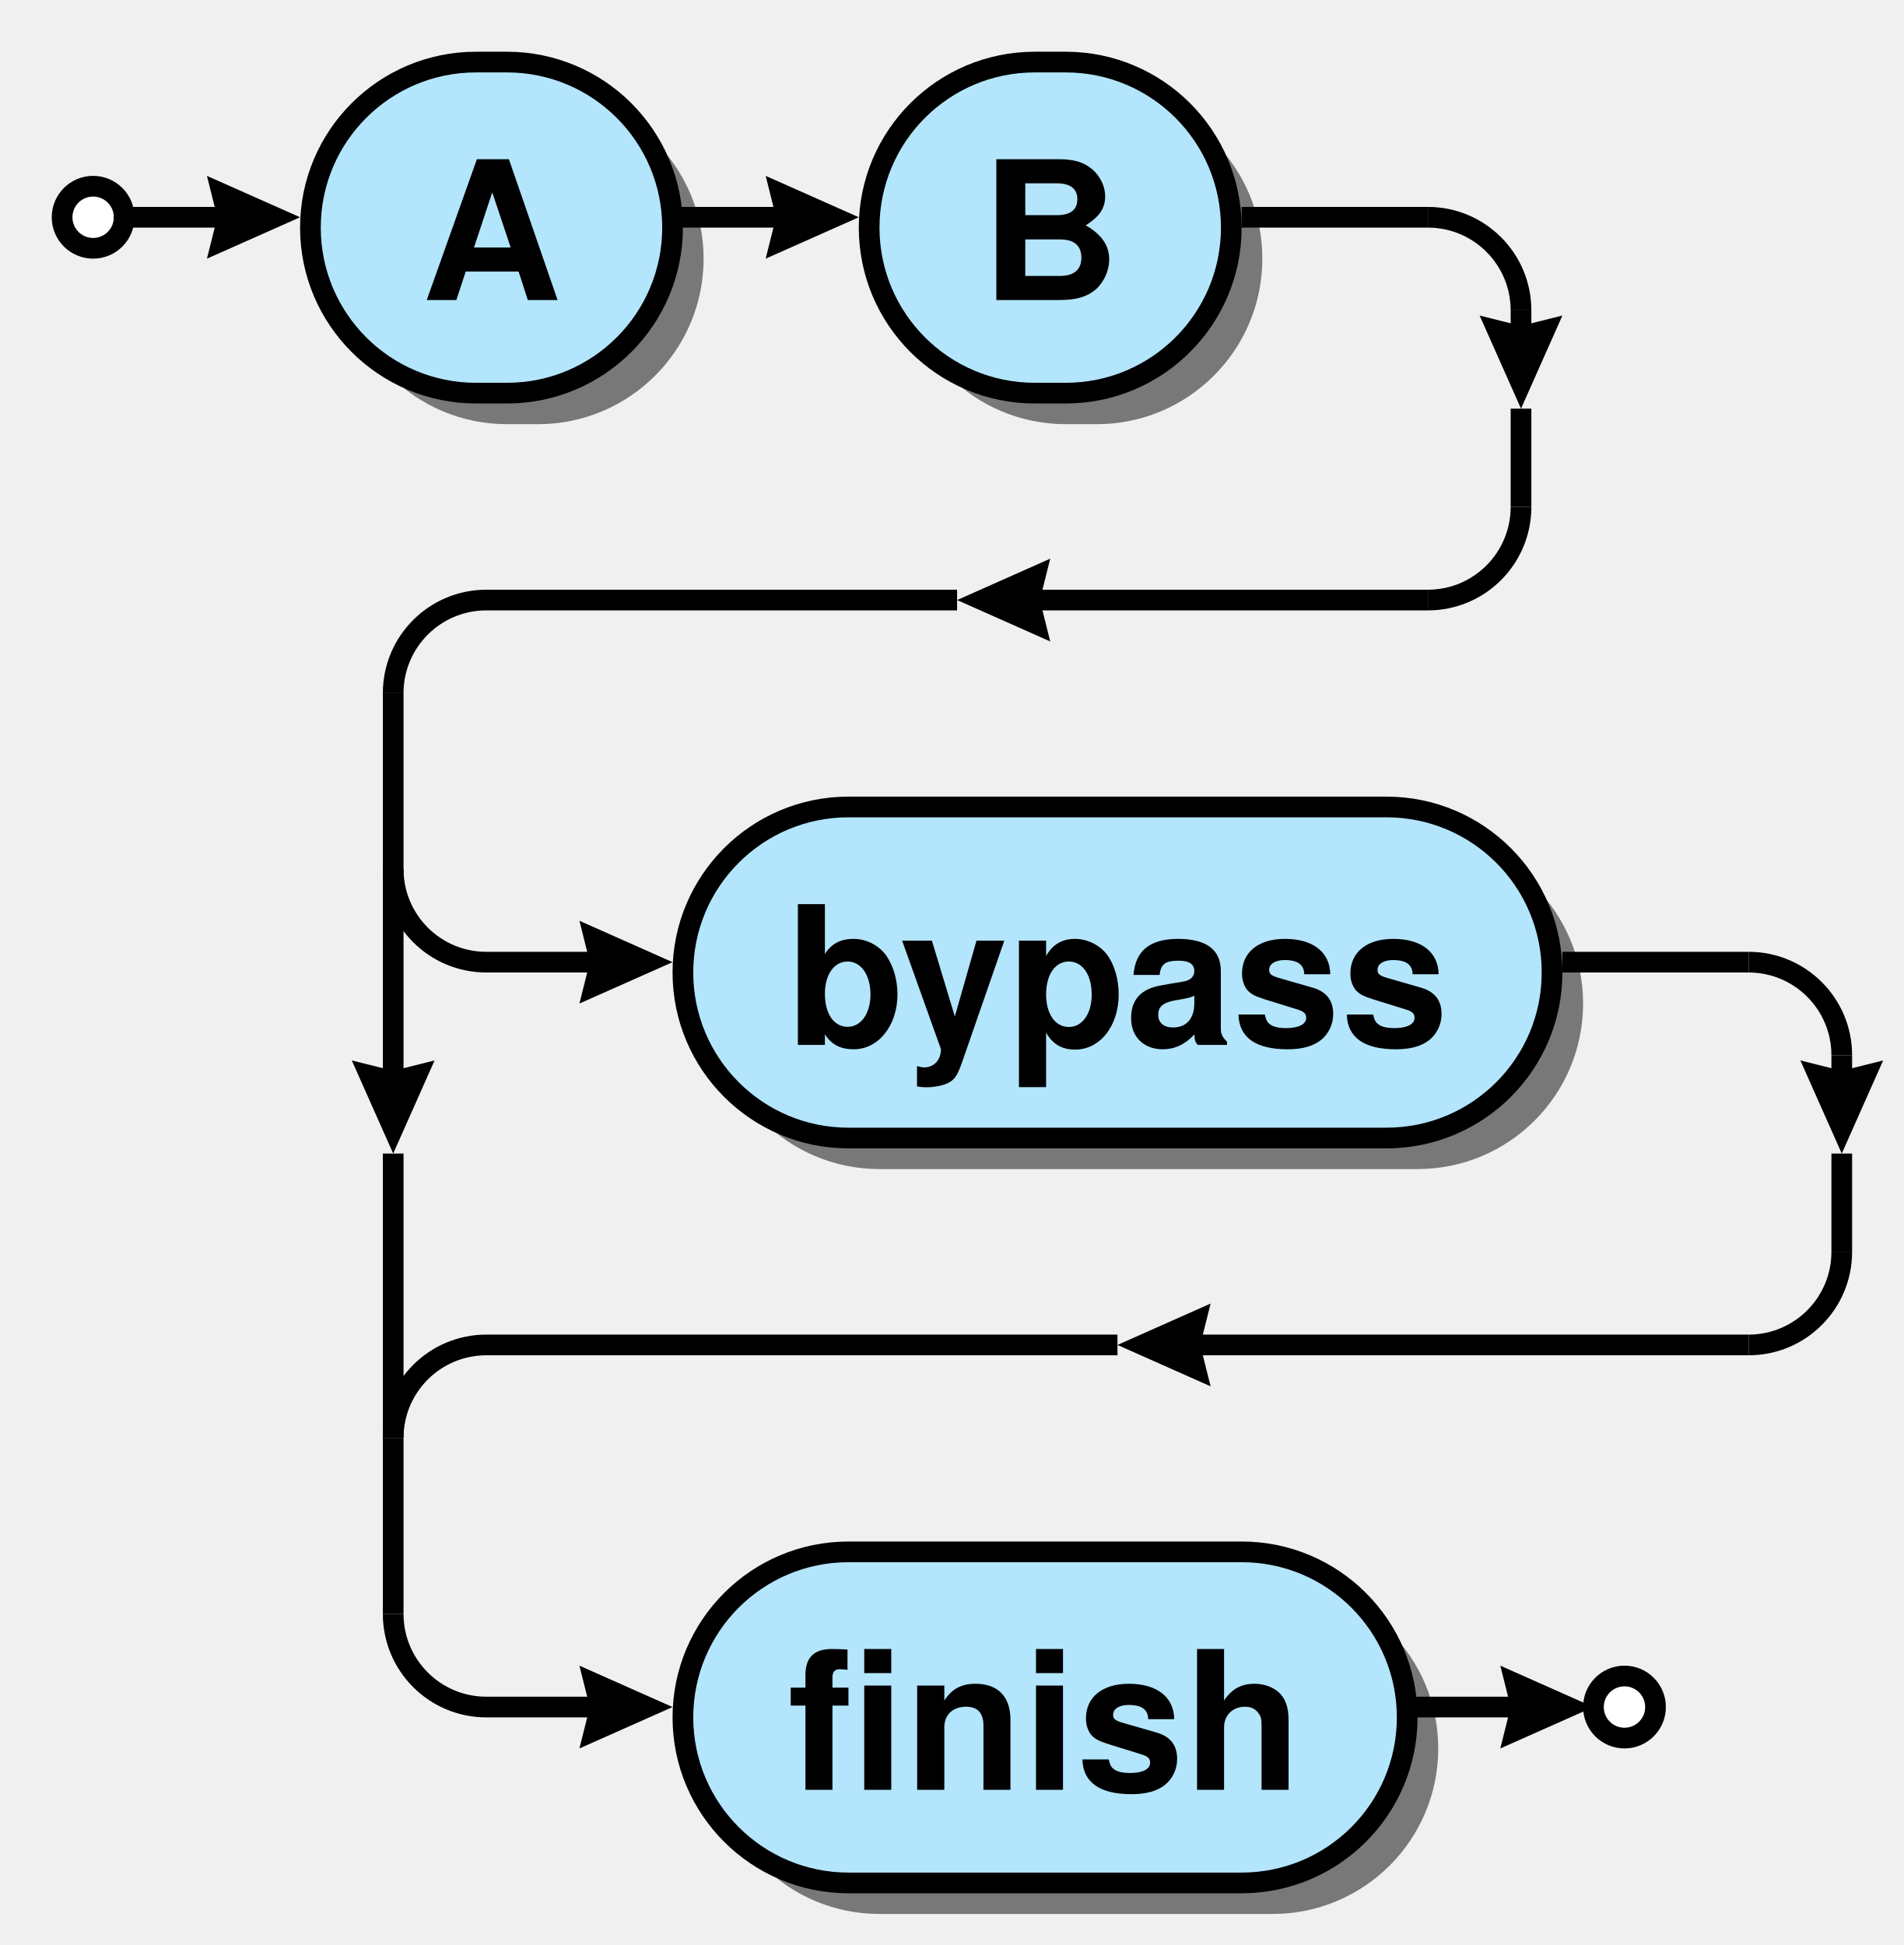
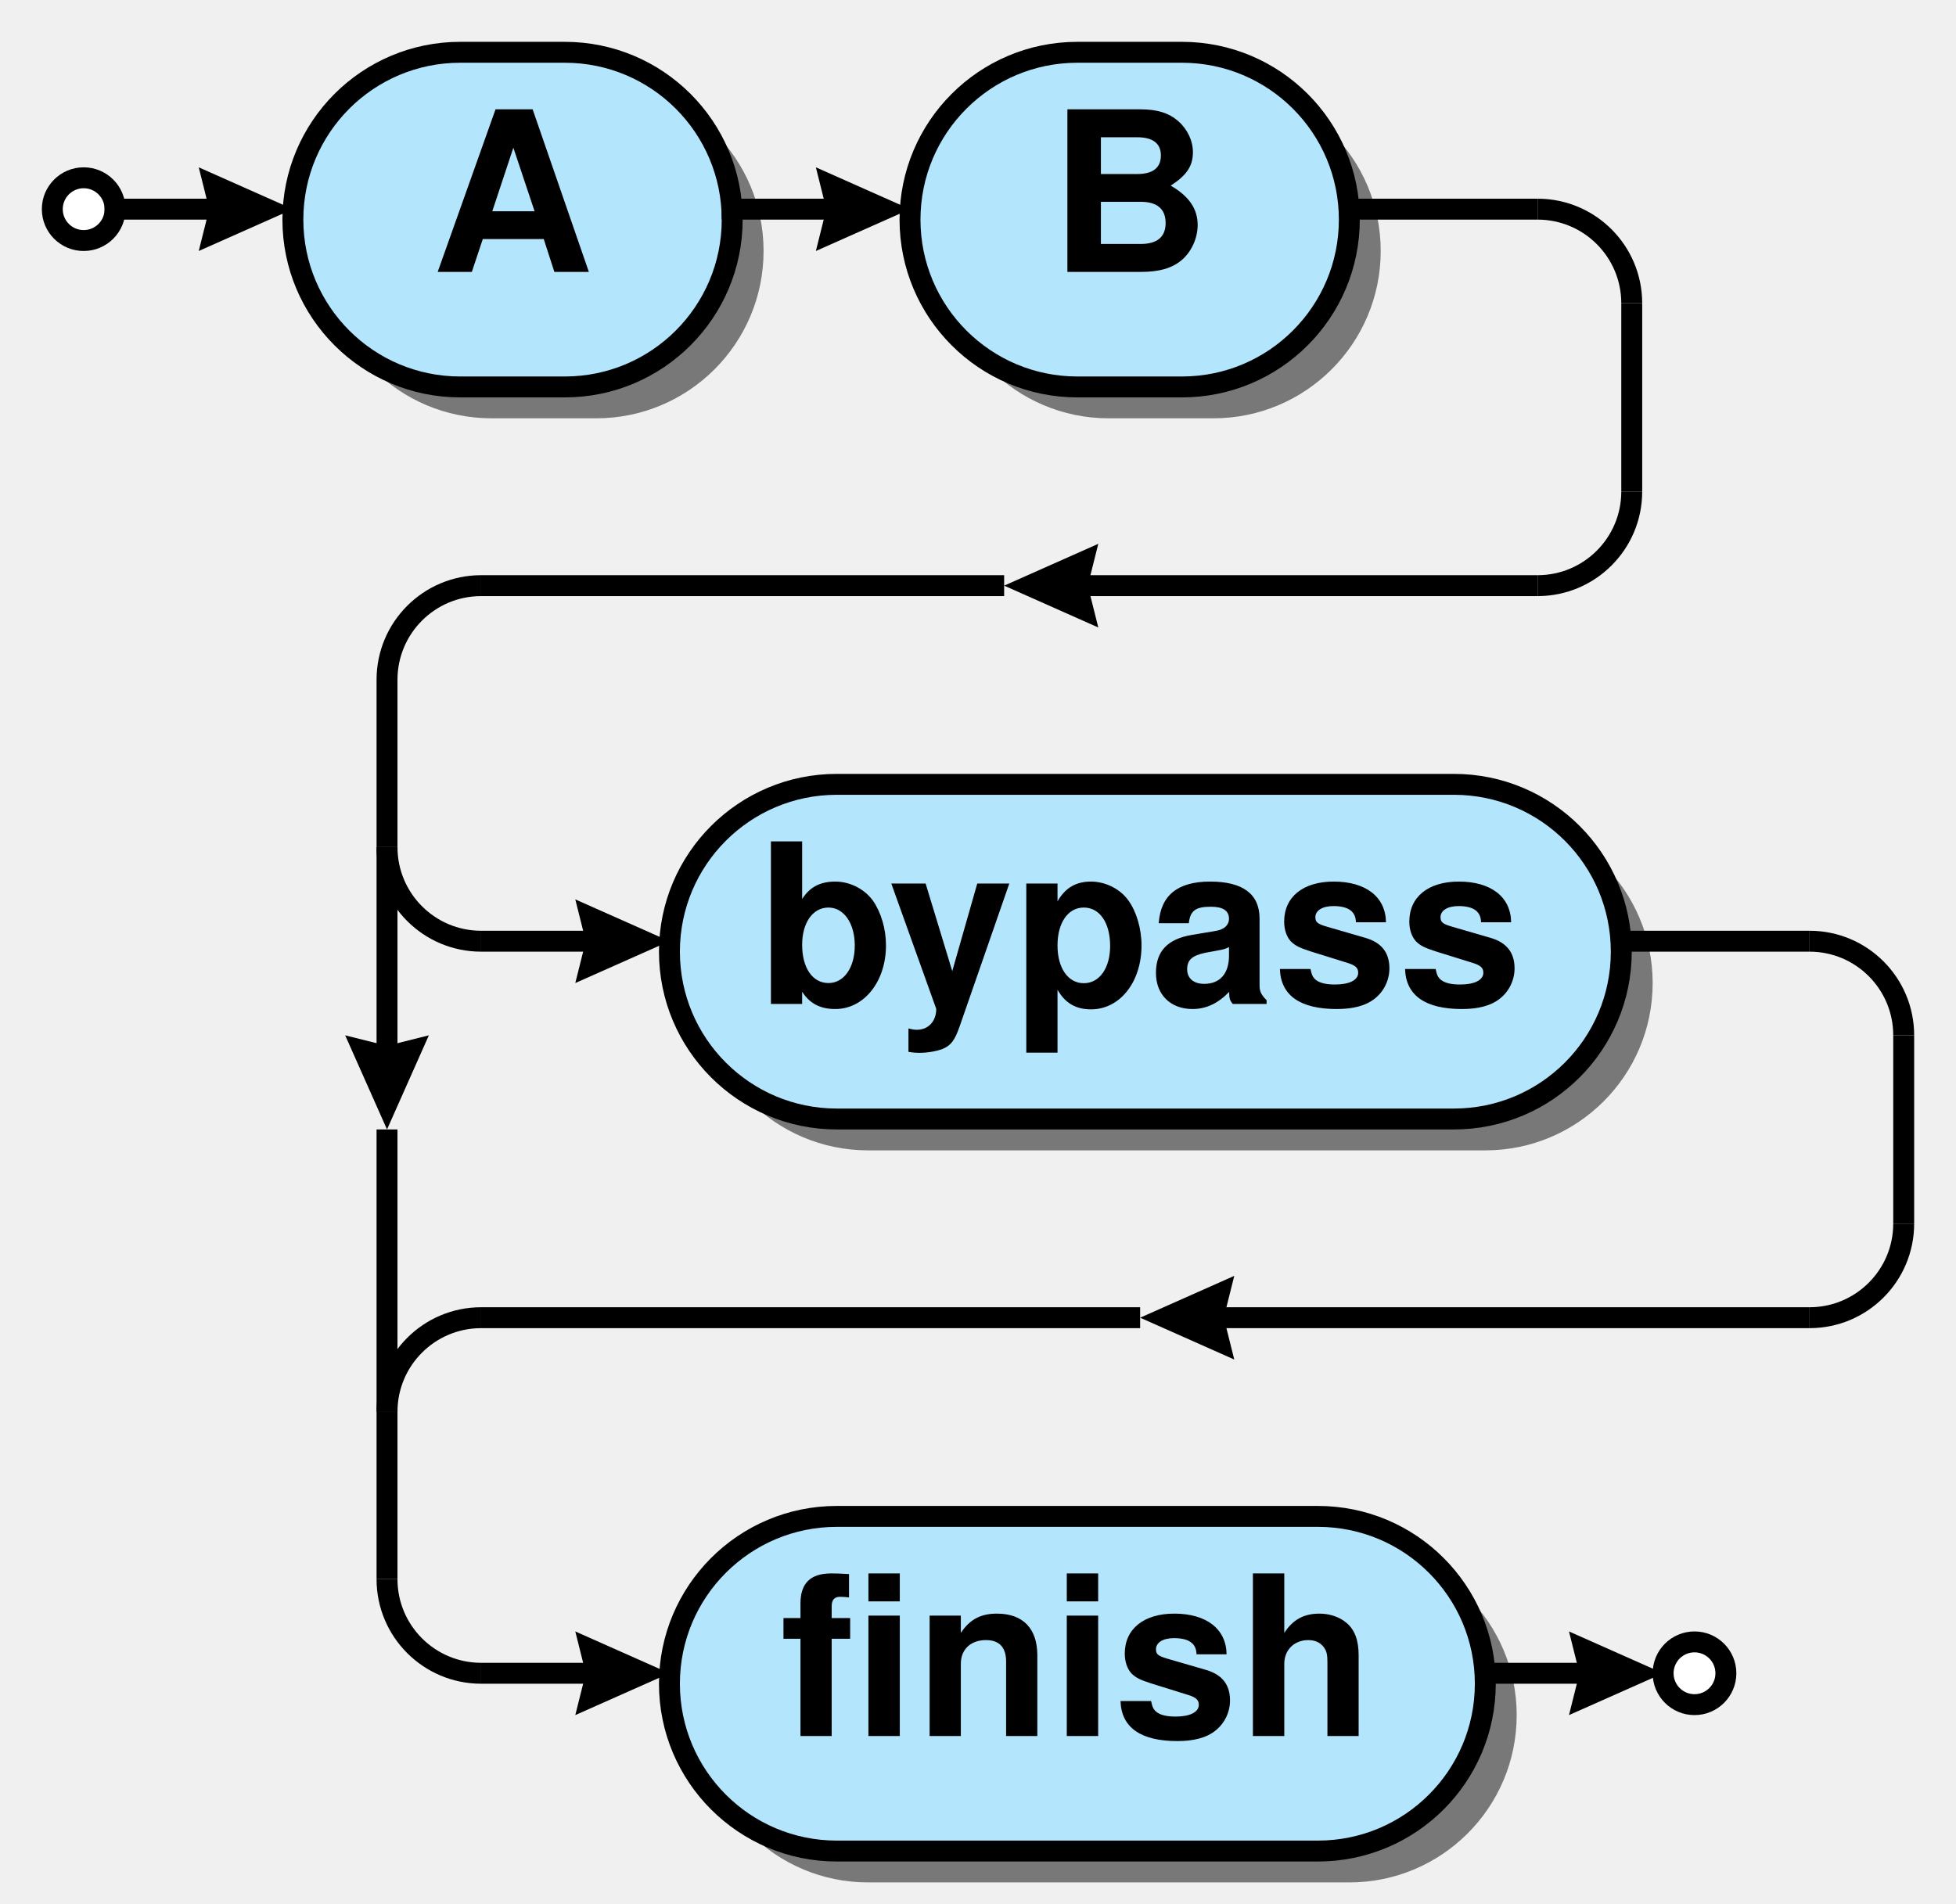
- <svg xmlns="http://www.w3.org/2000/svg" xml:space="preserve" width="184" height="188" version="1.1">
+ <svg xmlns="http://www.w3.org/2000/svg" xml:space="preserve" width="187" height="182" version="1.1">
  <style type="text/css">

+ .title_font {fill:#000000; text-anchor:middle;
+ font-family:Helvetica; font-size:16pt; font-weight:bold; font-style:normal; }
+ .token_font {fill:#000000; text-anchor:middle;
+ font-family:Helvetica; font-size:16pt; font-weight:bold; font-style:normal; }
.box_font {fill:#000000; text-anchor:middle;
-     font-family:Times; font-size:14pt; font-weight:normal; font-style:italic;}
+ font-family:Times; font-size:14pt; font-weight:normal; font-style:italic; }
.bubble_font {fill:#000000; text-anchor:middle;
-     font-family:Helvetica; font-size:14pt; font-weight:bold; font-style:normal;}
- .title_font {fill:#000000; text-anchor:middle;
-     font-family:Helvetica; font-size:22pt; font-weight:bold; font-style:normal;}
- .token_font {fill:#000000; text-anchor:middle;
-     font-family:Helvetica; font-size:16pt; font-weight:bold; font-style:normal;}
- .label {fill:#000;
-   text-anchor:middle;
-   font-size:16pt; font-weight:bold; font-family:Sans;}
+ font-family:Helvetica; font-size:14pt; font-weight:bold; font-style:normal; }
+ .label {fill: #000; text-anchor:middle; font-size:16pt; font-weight:bold; font-family:Sans;}
.link {fill: #0D47A1;}
.link:hover {fill: #0D47A1; text-decoration:underline;}
.link:visited {fill: #4A148C;}

</style>
  <defs>
    <marker id="arrow" markerWidth="5" markerHeight="4" refX="2.5" refY="2" orient="auto" markerUnits="strokeWidth">
      <path d="M0,0 L0.5,2 L0,4 L4.5,2 z" fill="#000000" />
    </marker>
  </defs>
-   <path d="M49.0,41.0 A16.0,16.0 0 0,1 49.0,9.0 H52.0 A16.0,16.0 0 0,1 52.0,41.0 z" stroke="none" fill-opacity="0.498" fill="#000000" />
-   <path d="M103.0,41.0 A16.0,16.0 0 0,1 103.0,9.0 H106.0 A16.0,16.0 0 0,1 106.0,41.0 z" stroke="none" fill-opacity="0.498" fill="#000000" />
-   <path d="M85.0,113.0 A16.0,16.0 0 0,1 85.0,81.0 H137.0 A16.0,16.0 0 0,1 137.0,113.0 z" stroke="none" fill-opacity="0.498" fill="#000000" />
-   <path d="M85.0,185.0 A16.0,16.0 0 0,1 85.0,153.0 H123.0 A16.0,16.0 0 0,1 123.0,185.0 z" stroke="none" fill-opacity="0.498" fill="#000000" />
-   <circle cx="9" cy="21.0" r="3" stroke="#000000" stroke-width="2" fill="#FFFFFF" />
-   <path d="M46.0,38.0 A16.0,16.0 0 0,1 46.0,6.0 H49.0 A16.0,16.0 0 0,1 49.0,38.0 z" stroke="#000000" stroke-width="2" fill="#B3E5FC" />
-   <text class="bubble_font" x="47.5" y="29.0">A</text>
-   <path d="M100.0,38.0 A16.0,16.0 0 0,1 100.0,6.0 H103.0 A16.0,16.0 0 0,1 103.0,38.0 z" stroke="#000000" stroke-width="2" fill="#B3E5FC" />
-   <text class="bubble_font" x="101.5" y="29.0">B</text>
-   <line x1="65.0" y1="21.0" x2="79.0" y2="21.0" stroke="#000000" stroke-width="2" marker-end="url(#arrow)" />
-   <path d="M82.0,110.0 A16.0,16.0 0 0,1 82.0,78.0 H134.0 A16.0,16.0 0 0,1 134.0,110.0 z" stroke="#000000" stroke-width="2" fill="#B3E5FC" />
-   <text class="bubble_font" x="108.0" y="101.0">bypass</text>
-   <line x1="120.0" y1="21.0" x2="138.0" y2="21.0" stroke="#000000" stroke-width="2" />
-   <path d="M147.0,30.0 A9.0,9.0 0 0,0 138.0,21.0" stroke="#000000" stroke-width="2" fill="none" />
-   <line x1="147.0" y1="30.0" x2="147.0" y2="35.5" stroke="#000000" stroke-width="2" marker-end="url(#arrow)" />
-   <line x1="147.0" y1="39.5" x2="147.0" y2="49.0" stroke="#000000" stroke-width="2" />
-   <path d="M138.0,58.0 A9.0,9.0 0 0,0 147.0,49.0" stroke="#000000" stroke-width="2" fill="none" />
-   <line x1="138.0" y1="58.0" x2="96.5" y2="58.0" stroke="#000000" stroke-width="2" marker-end="url(#arrow)" />
-   <line x1="92.5" y1="58.0" x2="47" y2="58.0" stroke="#000000" stroke-width="2" />
-   <path d="M47.0,58.0 A9,9 0 0,0 38.0,67.0" stroke="#000000" stroke-width="2" fill="none" />
-   <line x1="38" y1="67.0" x2="38" y2="84.0" stroke="#000000" stroke-width="2" />
-   <path d="M38.0,84.0 A9,9 0 0,0 47.0,93.0" stroke="#000000" stroke-width="2" fill="none" />
-   <line x1="47" y1="93.0" x2="61.0" y2="93.0" stroke="#000000" stroke-width="2" marker-end="url(#arrow)" />
-   <path d="M82.0,182.0 A16.0,16.0 0 0,1 82.0,150.0 H120.0 A16.0,16.0 0 0,1 120.0,182.0 z" stroke="#000000" stroke-width="2" fill="#B3E5FC" />
-   <text class="bubble_font" x="101.0" y="173.0">finish</text>
-   <line x1="38" y1="84.0" x2="38.0" y2="107.5" stroke="#000000" stroke-width="2" marker-end="url(#arrow)" />
-   <line x1="38" y1="111.5" x2="38" y2="139.0" stroke="#000000" stroke-width="2" />
-   <line x1="151.0" y1="93.0" x2="169.0" y2="93.0" stroke="#000000" stroke-width="2" />
-   <path d="M178.0,102.0 A9.0,9.0 0 0,0 169.0,93.0" stroke="#000000" stroke-width="2" fill="none" />
-   <line x1="178.0" y1="102.0" x2="178.0" y2="107.5" stroke="#000000" stroke-width="2" marker-end="url(#arrow)" />
-   <line x1="178.0" y1="111.5" x2="178.0" y2="121.0" stroke="#000000" stroke-width="2" />
-   <path d="M169.0,130.0 A9.0,9.0 0 0,0 178.0,121.0" stroke="#000000" stroke-width="2" fill="none" />
-   <line x1="169.0" y1="130.0" x2="112.0" y2="130.0" stroke="#000000" stroke-width="2" marker-end="url(#arrow)" />
-   <line x1="108.0" y1="130.0" x2="47" y2="130.0" stroke="#000000" stroke-width="2" />
-   <path d="M47.0,130.0 A9,9 0 0,0 38.0,139.0" stroke="#000000" stroke-width="2" fill="none" />
-   <line x1="38" y1="139.0" x2="38" y2="156.0" stroke="#000000" stroke-width="2" />
-   <path d="M38.0,156.0 A9,9 0 0,0 47.0,165.0" stroke="#000000" stroke-width="2" fill="none" />
-   <line x1="47" y1="165.0" x2="61.0" y2="165.0" stroke="#000000" stroke-width="2" marker-end="url(#arrow)" />
-   <line x1="11" y1="21.0" x2="25.0" y2="21.0" stroke="#000000" stroke-width="2" marker-end="url(#arrow)" />
-   <circle cx="157.0" cy="165.0" r="3.0" stroke="#000000" stroke-width="2" fill="#FFFFFF" />
-   <line x1="136.0" y1="165.0" x2="150.0" y2="165.0" stroke="#000000" stroke-width="2" marker-end="url(#arrow)" />
+   <circle cx="8" cy="20" r="3" stroke="#000000" stroke-width="2" fill="#ffffff" />
+   <path d="M47,40 A16,16 0 0,1 47,8 H57 A16,16 0 0,1 57,40 z" fill="#000000" fill-opacity="0.498" />
+   <path d="M44,37 A16,16 0 0,1 44,5 H54 A16,16 0 0,1 54,37 z" stroke="#000000" stroke-width="2" fill="#b3e5fc" fill-opacity="1.0" />
+   <text class="token_font" x="49" y="26">A</text>
+   <path d="M106,40 A16,16 0 0,1 106,8 H116 A16,16 0 0,1 116,40 z" fill="#000000" fill-opacity="0.498" />
+   <path d="M103,37 A16,16 0 0,1 103,5 H113 A16,16 0 0,1 113,37 z" stroke="#000000" stroke-width="2" fill="#b3e5fc" fill-opacity="1.0" />
+   <text class="token_font" x="108" y="26">B</text>
+   <line x1="69" y1="20" x2="83" y2="20" stroke="#000000" stroke-width="2" marker-end="url(#arrow)" />
+   <path d="M83,110 A16,16 0 0,1 83,78 H142 A16,16 0 0,1 142,110 z" fill="#000000" fill-opacity="0.498" />
+   <path d="M80,107 A16,16 0 0,1 80,75 H139 A16,16 0 0,1 139,107 z" stroke="#000000" stroke-width="2" fill="#b3e5fc" fill-opacity="1.0" />
+   <text class="token_font" x="109" y="96">bypass</text>
+   <line x1="129" y1="20" x2="147" y2="20" stroke="#000000" stroke-width="2" />
+   <path d="M156,29 A9,9 0 0,0 147,20" stroke="#000000" stroke-width="2" fill="none" />
+   <line x1="156" y1="29" x2="156" y2="47" stroke="#000000" stroke-width="2" />
+   <path d="M147,56 A9,9 0 0,0 156,47" stroke="#000000" stroke-width="2" fill="none" />
+   <line x1="147" y1="56" x2="100" y2="56" stroke="#000000" stroke-width="2" marker-end="url(#arrow)" />
+   <line x1="96" y1="56" x2="46" y2="56" stroke="#000000" stroke-width="2" />
+   <path d="M46,56 A9,9 0 0,0 37,65" stroke="#000000" stroke-width="2" fill="none" />
+   <line x1="37" y1="65" x2="37" y2="81" stroke="#000000" stroke-width="2" />
+   <path d="M37,81 A9,9 0 0,0 46,90" stroke="#000000" stroke-width="2" fill="none" />
+   <line x1="46" y1="90" x2="60" y2="90" stroke="#000000" stroke-width="2" marker-end="url(#arrow)" />
+   <path d="M83,180 A16,16 0 0,1 83,148 H129 A16,16 0 0,1 129,180 z" fill="#000000" fill-opacity="0.498" />
+   <path d="M80,177 A16,16 0 0,1 80,145 H126 A16,16 0 0,1 126,177 z" stroke="#000000" stroke-width="2" fill="#b3e5fc" fill-opacity="1.0" />
+   <text class="token_font" x="103" y="166">finish</text>
+   <line x1="37" y1="81" x2="37" y2="104" stroke="#000000" stroke-width="2" marker-end="url(#arrow)" />
+   <line x1="37" y1="108" x2="37" y2="135" stroke="#000000" stroke-width="2" />
+   <line x1="155" y1="90" x2="173" y2="90" stroke="#000000" stroke-width="2" />
+   <path d="M182,99 A9,9 0 0,0 173,90" stroke="#000000" stroke-width="2" fill="none" />
+   <line x1="182" y1="99" x2="182" y2="117" stroke="#000000" stroke-width="2" />
+   <path d="M173,126 A9,9 0 0,0 182,117" stroke="#000000" stroke-width="2" fill="none" />
+   <line x1="173" y1="126" x2="113" y2="126" stroke="#000000" stroke-width="2" marker-end="url(#arrow)" />
+   <line x1="109" y1="126" x2="46" y2="126" stroke="#000000" stroke-width="2" />
+   <path d="M46,126 A9,9 0 0,0 37,135" stroke="#000000" stroke-width="2" fill="none" />
+   <line x1="37" y1="135" x2="37" y2="151" stroke="#000000" stroke-width="2" />
+   <path d="M37,151 A9,9 0 0,0 46,160" stroke="#000000" stroke-width="2" fill="none" />
+   <line x1="46" y1="160" x2="60" y2="160" stroke="#000000" stroke-width="2" marker-end="url(#arrow)" />
+   <line x1="10" y1="20" x2="24" y2="20" stroke="#000000" stroke-width="2" marker-end="url(#arrow)" />
+   <circle cx="162" cy="160" r="3" stroke="#000000" stroke-width="2" fill="#ffffff" />
+   <line x1="141" y1="160" x2="155" y2="160" stroke="#000000" stroke-width="2" marker-end="url(#arrow)" />
</svg>
